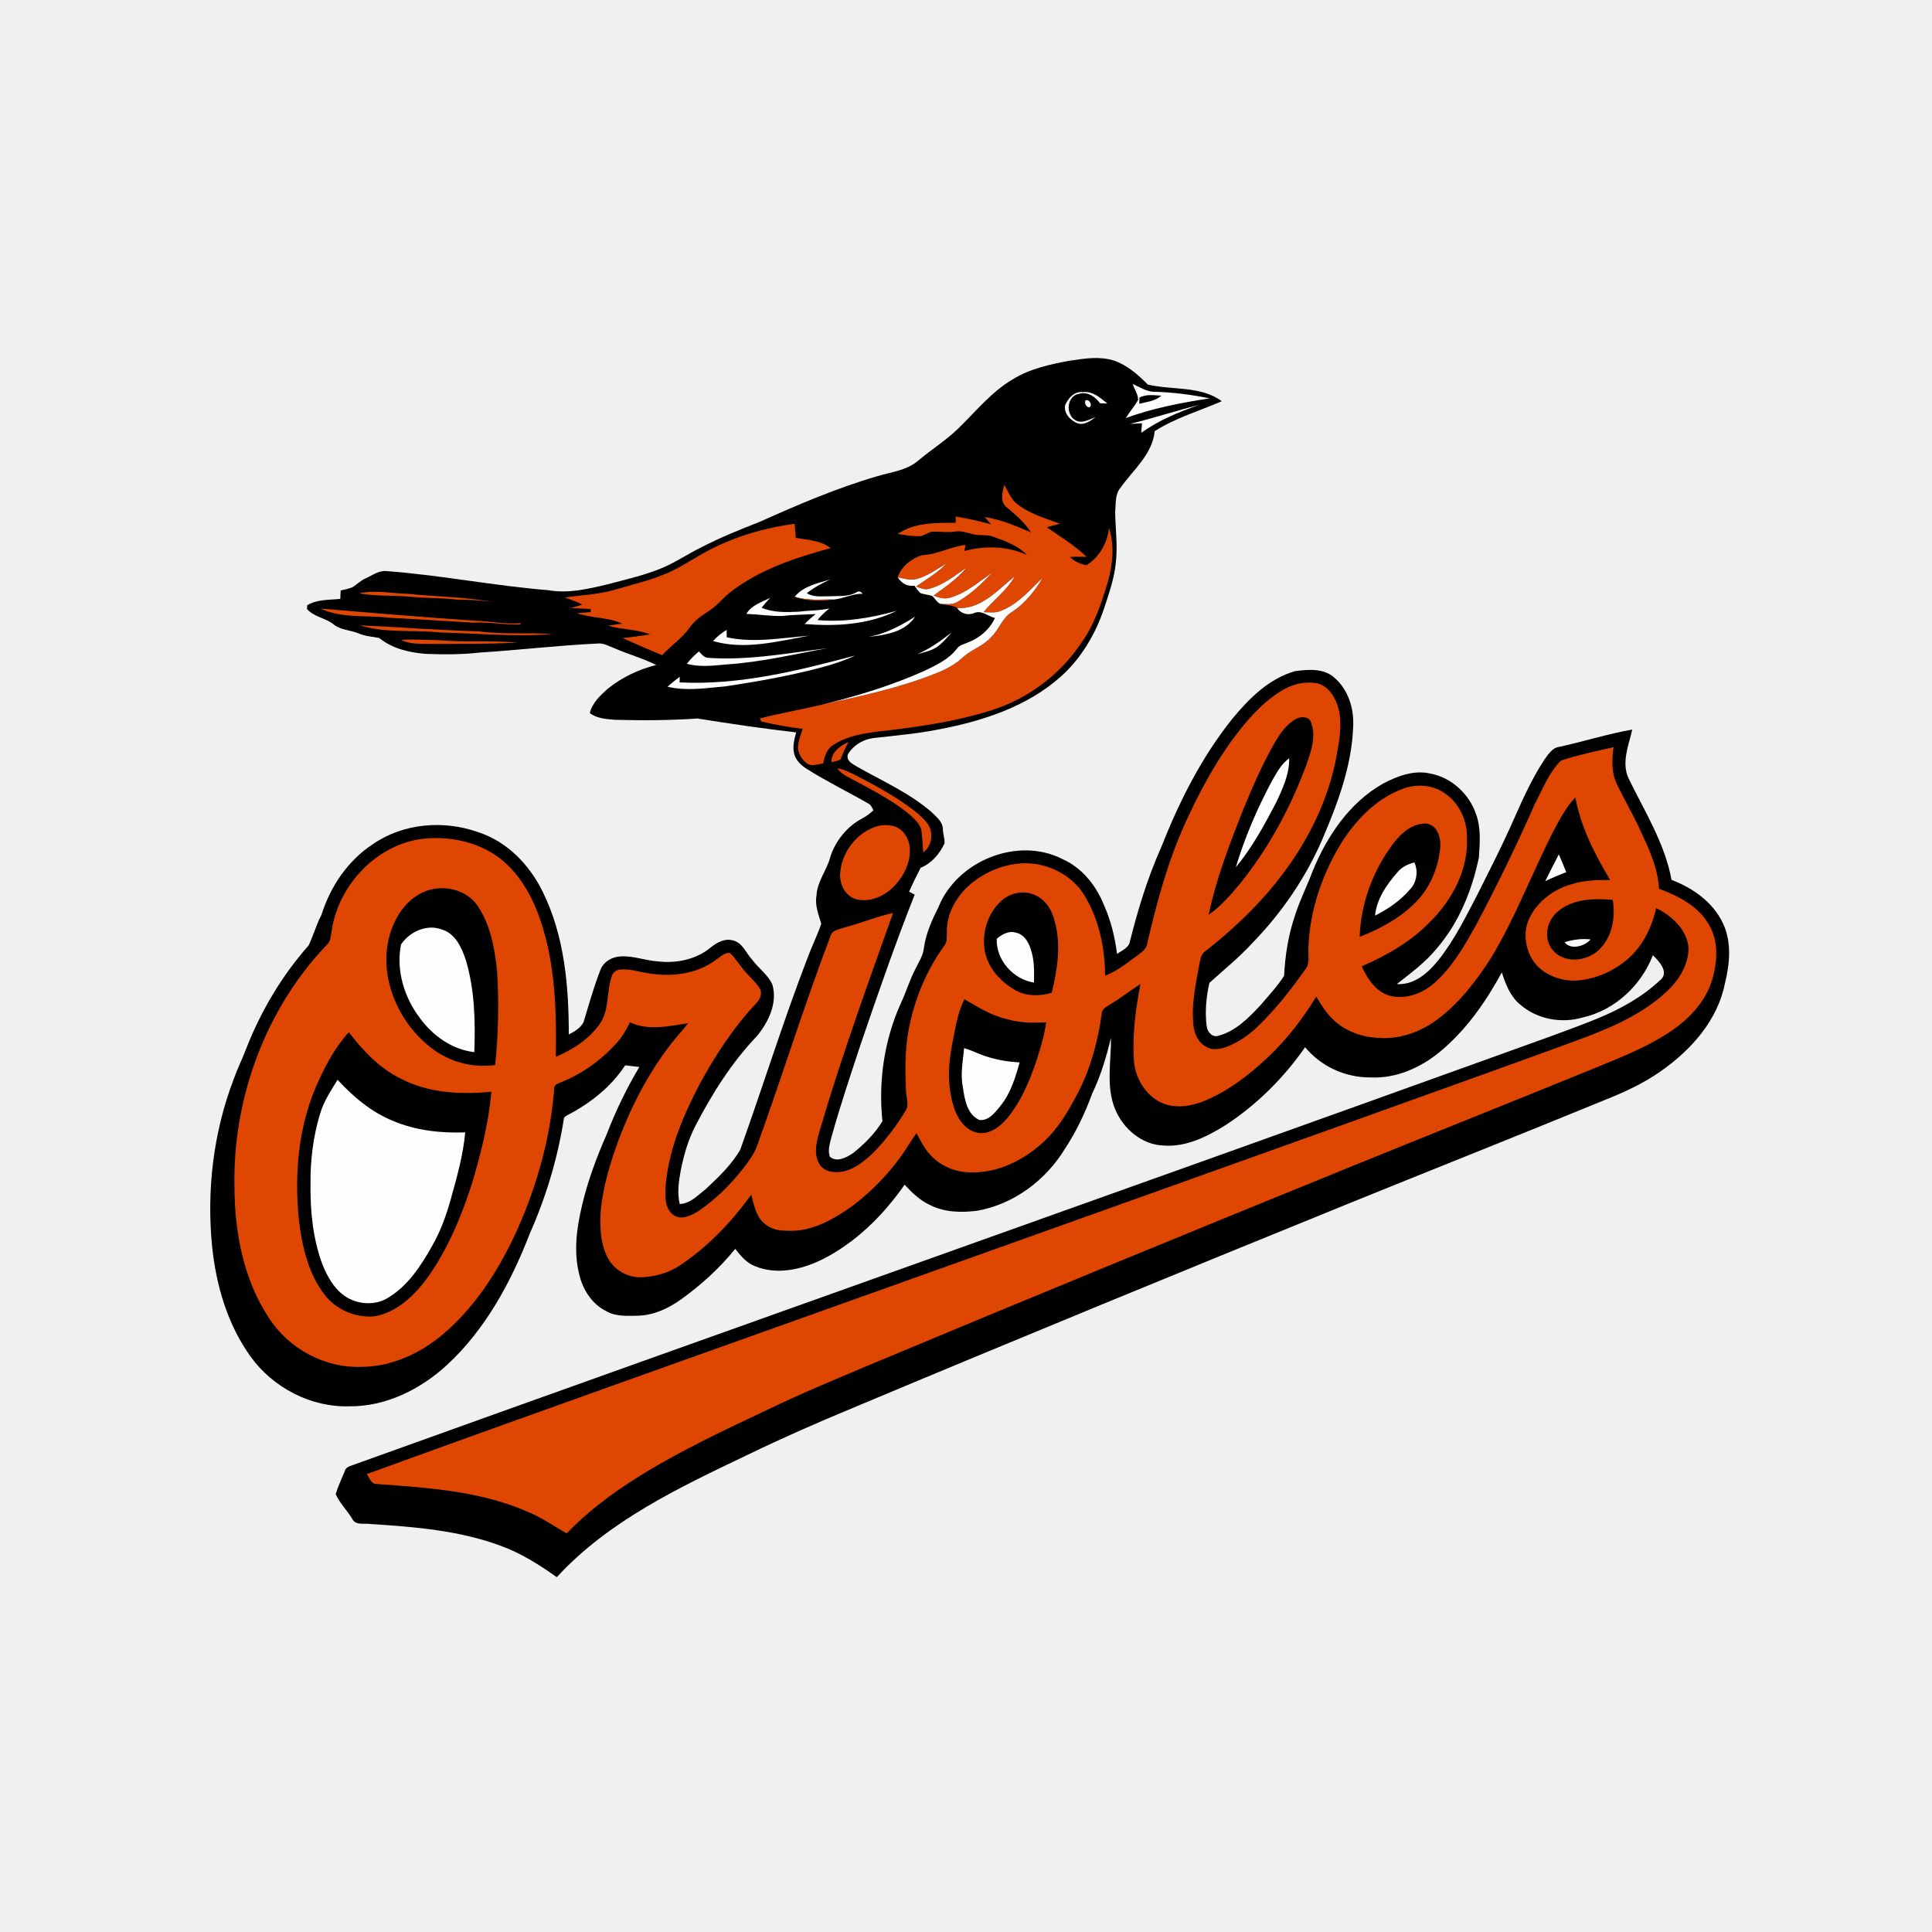
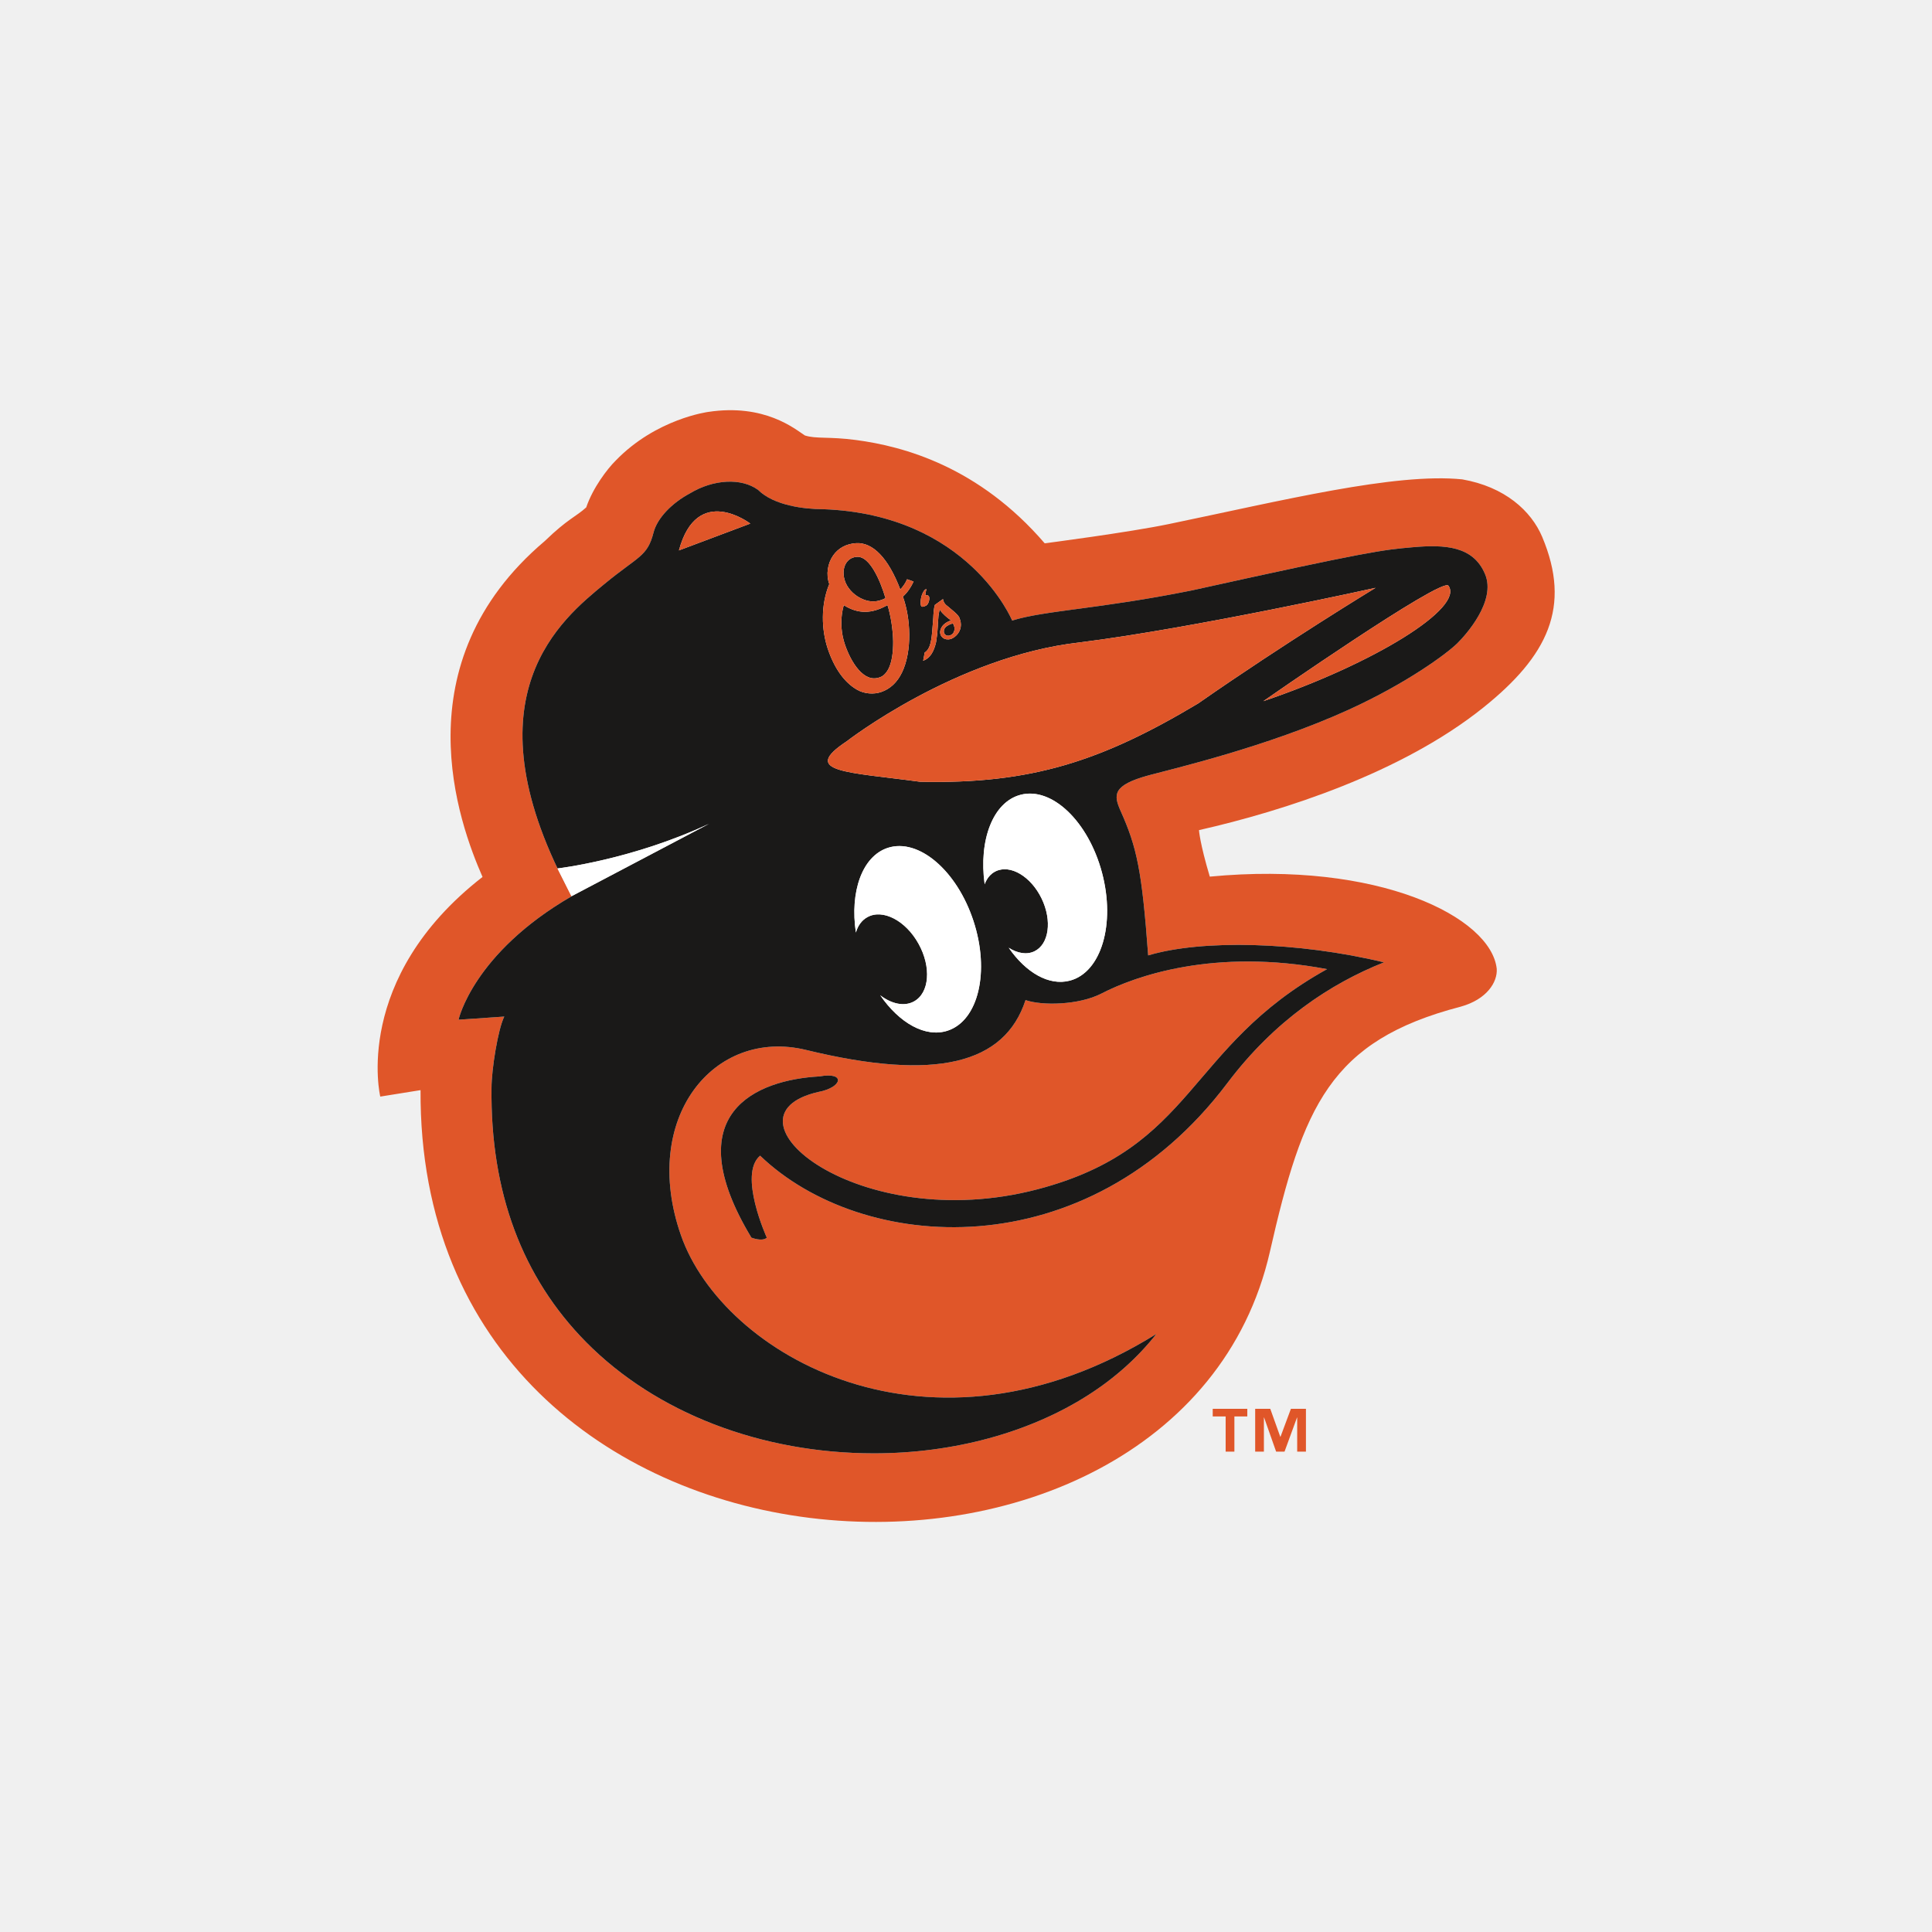
- <svg xmlns="http://www.w3.org/2000/svg" width="512" height="512" viewBox="0 0 512 512">
-   <g fill="none" fill-rule="evenodd">
-     <path d="M284.03 95.52c3.67-.572 7.523-1.1 11.152.026 3.546 1.214 6.41 3.746 8.99 6.36 6.487 1.55 13.962.265 19.622 4.423-5.962 2.57-12.284 4.42-17.79 7.93-.575 6.12-5.7 10.245-9.038 14.97-1.526 1.78-1.22 4.245-1.438 6.426.077 4.58.725 9.188.137 13.77-.417 4.042-1.795 7.892-3.045 11.736-2.295 6.855-6.077 13.293-11.488 18.143-8.947 7.973-20.72 11.792-32.294 13.988-5.56 1.11-11.207 1.615-16.833 2.24-2.92.23-5.878 1.847-7.322 4.434-.478 1.72 1.28 2.486 2.464 3.217 6.697 3.806 13.886 6.954 19.753 12.05 1.23 1.237 2.892 2.494 2.96 4.39.037 1.297.504 2.554.46 3.85-1.295 2.802-3.437 5.328-6.345 6.503-1.065 2.087-2.114 4.186-3.057 6.334l1.487.77c-5.143 12.963-9.693 26.145-14.204 39.33-2.734 8.268-5.51 16.524-7.85 24.91-.434 1.68-1.042 3.495-.43 5.214 1.79 1.642 4.518.17 6.208-.994 2.958-2.376 5.735-5.14 7.722-8.4-1.1-10.565.465-21.47 4.845-31.183 1.417-3.02 2.376-6.24 3.914-9.205.85-1.756 1.99-3.432 2.22-5.42.51-3.9 2.15-7.497 3.888-10.98 4.934-12.237 21.026-18.774 32.897-12.665 5.303 2.37 9.046 7.222 11.104 12.55 1.756 3.987 2.76 8.267 3.31 12.577 1.293-.96 3.22-1.637 3.444-3.46 2.13-8.454 4.683-16.83 8.25-24.8 4.74-12.044 10.636-23.776 18.744-33.932 4.46-5.444 9.795-10.8 16.75-12.765 3.423-.445 7.42-.802 10.25 1.593 3.848 3.196 5.456 8.448 5.126 13.33-.4 10.32-4.1 20.13-8.112 29.53-4.402 10.25-10.807 19.596-18.572 27.583-3.505 3.834-7.56 7.108-11.404 10.584-.845 3.717-1.218 7.617-.73 11.413.148 1.532 1.476 3.18 3.167 2.587 4.567-1.236 8.004-4.762 11.132-8.122 2.147-2.51 4.424-4.95 6.218-7.735.275-5.2 1.048-10.39 2.68-15.35 1.3-4.29 3.346-8.29 4.917-12.475 3.795-9.25 9.763-18.13 18.643-23.135 3.794-2.01 8.207-3.668 12.542-2.653 5.61 1.04 10.35 5.465 12.124 10.838 1.305 3.647.982 7.612.724 11.402-1.828 8.783-5.33 17.38-11.263 24.212-2.98 3.66-6.83 6.423-10.49 9.34 4.694.285 8.43-3.07 11.144-6.51 4.26-5.387 7.272-11.6 10.438-17.658 2.867-5.712 5.76-11.408 8.406-17.23 2.753-6.113 5.35-12.358 9.054-17.977 1.054-1.428 2.097-3.27 4.045-3.504 6.46-1.412 12.793-3.422 19.307-4.576-.943 4.19-2.93 8.706-.976 12.924 4.25 8.744 9.606 17.21 11.39 26.91 5.67 2.146 11.075 5.96 13.666 11.605 2.3 4.908 1.78 10.594.505 15.713-1.905 9.886-9.06 17.856-17.108 23.45-4.468 3.14-9.446 5.44-14.5 7.462-22.596 9.283-45.314 18.28-67.95 27.47-44.056 17.915-88.052 35.976-131.91 54.376-9.31 3.85-18.524 7.92-27.595 12.31-18.047 8.623-36.773 17.434-50.533 32.405-4.604-3.27-9.418-6.333-14.747-8.27-11.048-4.133-22.947-5.066-34.616-5.824-1.674-.264-3.996.482-4.88-1.434-1.365-2.213-3.32-4.142-4.352-6.5.63-2.096 1.614-4.08 2.42-6.113.3-1.194 1.663-1.326 2.612-1.748 101.724-36.574 203.64-72.622 305.34-109.258 8.136-2.978 16.347-5.768 24.37-9.05 5.907-2.458 11.604-5.634 16.28-10.048 2.47-1.99-.302-5.026-1.95-6.58-3.12 8.08-10.146 14.626-18.676 16.52-5.62 1.622-12.034.434-16.486-3.438-2.618-2.154-3.875-5.394-4.863-8.537-4.263 7.837-9.494 15.34-16.42 21.053-5.126 4.224-11.626 7.125-18.37 6.784-6.62.064-13.13-2.88-17.34-8.005-5.662 8.128-12.814 15.253-21.12 20.67-4.91 3.064-10.488 5.854-16.443 5.388-5.73-.22-10.625-4.438-12.77-9.585-2.52-6.02-1.054-12.69-1.115-19-1.23 5.07-2.708 10.1-4.985 14.807-1.877 5.14-4.227 10.124-7.256 14.693-5.066 8.307-13.585 14.688-23.25 16.37-4.16.52-8.597.44-12.416-1.495-2.675-1.224-4.825-3.28-6.785-5.415-5.7 8.173-13.03 15.434-22.016 19.904-5.39 2.614-11.883 4.062-17.62 1.7-2.243-.866-3.824-2.746-5.256-4.597-4.145 5.13-9.068 9.607-14.43 13.435-3.358 2.417-7.33 4.224-11.53 4.28-2.74.054-5.676.24-8.15-1.17-3.826-1.862-6.3-5.73-7.235-9.793-1.53-6.054-.664-12.376.77-18.357 1.524-6.488 3.87-12.745 6.547-18.83 2.35-6.162 5.263-12.094 8.61-17.768a117.59 117.59 0 0 1-3.747-.44c-3.676 5.64-9.105 9.942-15.01 13.057-.504.316-1.29.563-1.268 1.3-1.648 10.43-4.726 20.613-9.01 30.26-4.98 12.89-11.78 25.47-22.06 34.912-6.983 6.396-16.11 10.916-25.72 10.84-10.197.317-20.224-4.917-26.174-13.14-6.11-8.47-9.128-18.795-10.21-29.087-1.508-14.96.308-30.305 5.67-44.376.983-2.774 2.3-5.417 3.343-8.163 3.896-9.987 9.45-19.334 16.547-27.37 1.268-2.616 2.01-5.493 3.398-8.08 2.355-7.52 7.01-14.435 13.66-18.78 8.074-5.564 18.81-6.415 27.937-3.14 7.678 2.498 13.623 8.71 17.086 15.867 5.742 11.65 6.87 24.927 6.87 37.736 1.516-.775 3.125-1.73 3.926-3.286 1.37-4.618 2.7-9.276 4.43-13.775.82-2.215 3.1-3.55 5.393-3.63 3.36-.227 6.542 1.12 9.862 1.316 4.86.57 10.082-.472 13.93-3.63 1.62-1.32 3.676-2.52 5.84-1.956 2.584.495 3.49 3.232 5.082 4.972 1.703 2.35 4.276 4.07 5.484 6.75 1.42 4.856-1.004 9.887-4.034 13.6-6.675 6.97-11.87 15.214-16.31 23.75-1.945 3.72-3.114 7.794-3.93 11.898-.545 2.93-.985 5.965-.276 8.904 2.788-.076 4.764-2.307 6.838-3.883 3.392-3.19 6.877-6.45 9.21-10.53 6.054-16.88 11.366-34.04 17.82-50.786 1.12-3.056 2.614-5.97 3.634-9.064-.702-2.433-1.728-4.882-1.252-7.492.18-3.817 2.85-6.8 3.716-10.408 1.427-4.276 4.534-7.995 8.53-10.09 1.054-.546 1.976-1.293 2.853-2.084-.39-.686-.685-1.5-1.454-1.84-5.362-3.076-10.933-5.784-16.164-9.085-1.542-.964-3.03-2.326-3.424-4.18-.44-1.854.065-3.74.554-5.53-8.75-1.015-17.466-2.29-26.16-3.684-7.306.505-14.66.538-21.987.34-2.256-.203-4.66-.357-6.544-1.763.616-2.675 2.702-4.61 4.655-6.378 3.75-3.07 8.245-5.19 12.927-6.383-3.49-1.77-7.28-2.803-10.865-4.356-1.477-.522-2.893-1.467-4.518-1.336-10.46.48-20.867 1.75-31.317 2.39-4.727.56-9.513.53-14.26.36-4.414-.326-8.954-1.375-12.455-4.225-1.843-.33-3.747-.462-5.493-1.215-2.114-.873-4.583-.84-6.444-2.285-2.165-1.79-5.26-2.02-7.18-4.152l.06-1c2.62-1.62 5.815-1.38 8.77-1.702.026-.74.054-1.482.093-2.218 1.06-.252 2.13-.46 3.142-.862 1.218-.757 2.222-1.856 3.578-2.4 1.758-.786 3.426-2.11 5.46-1.878 14.338 1.065 28.487 3.9 42.817 5.053 5.23.945 10.507-.302 15.583-1.51 4.664-1.24 9.4-2.296 13.897-4.08 3.953-1.54 7.45-3.995 11.25-5.84 4.92-2.544 10.06-4.626 15.216-6.63 10.214-4.58 20.548-9.02 31.317-12.155 3.63-1.098 7.683-1.495 10.696-4.03 3.58-3.028 7.6-5.516 10.95-8.828 4.54-4.432 8.604-9.502 14.142-12.765 4.73-2.947 10.28-4.09 15.69-5.068z" fill="#000" />
-     <path d="M300.18 101.78c1.928.797 3.734 2.12 5.918 2.045 4.884.137 9.73.79 14.517 1.752-7.546 1.125-15.07 2.603-22.267 5.207 1.02-1.64 2.283-3.114 3.27-4.773-.004-1.523-.98-2.813-1.437-4.23zm-17.885 5.526c.818-1.796 2.43-3.668 4.615-3.378 2.63-.363 4.666 1.483 6.554 3l-1.927-.056c-1.284-1.735-3.315-3.163-5.576-2.504-3.26.505-3.662 5.438-1 6.982 1.746 1.07 3.7-.215 5.39-.808-1.362.99-2.992 2.22-4.78 1.642-1.88-.742-3.793-2.703-3.27-4.878z" fill="#FDFDFD" />
-     <path d="M301.96 105.357c1.79-.96 3.886-.588 5.823-.506-1.613 1.44-3.853 1.647-5.856 2.147.006-.41.022-1.225.033-1.636z" fill="#000" />
-     <path d="M287.646 106.147c.938-.63 2.092 1.396.988 1.813-.796-.055-1.28-1.13-.988-1.813zm11.84 6.174c6.117-1.48 12.117-3.46 18.225-5-5.34 1.868-10.642 4.06-15.27 7.37.07-.84.138-1.68.204-2.52-1.053.045-2.106.105-3.154.155z" fill="#FDFDFD" />
-     <path d="M266.746 134.413c-1.778-1.43-1.11-4.016-.604-5.916.993 1.692 1.724 3.614 3.228 4.938 3.363 2.68 7.547 3.91 11.526 5.35-1.158.33-2.333.615-3.49.934 3.6 2.52 7.386 4.8 10.58 7.86-1.48-.05-2.963-.087-4.434.04a8.06 8.06 0 0 0 4.374 2.16c3.426-2.1 5.527-5.896 5.973-9.845 1.52 4.684.98 9.742-.35 14.4-1.676 5.608-3.55 11.282-7.016 16.072-5.626 8.49-14.26 14.834-23.95 17.88-8.58 2.712-17.516 4.084-26.422 5.182-5.248.59-10.857 1.015-15.395 3.987-1.73 1.055-2.24 3.07-2.65 4.91-1.423.067-3.108.935-4.343-.114-1.262-.94-2.146-2.406-2.305-3.982 0-1.78.735-3.443 1.25-5.12a100.197 100.197 0 0 1-10.966-1.937l-.39-.824c5.638-1.46 11.395-2.38 17.037-3.81 10.067-2.166 20.21-4.34 29.79-8.214 2.527-1.006 4.98-2.286 6.98-4.164 2.24-2.07 5.312-2.972 7.386-5.246 2.183-2.06 3.03-5.277 5.707-6.85 3.42-2.24 5.972-5.524 8.07-8.984-3.4 3.202-6.52 6.992-10.995 8.717-1.49.664-3.146.45-4.71.373 2.667-3.24 6.19-5.75 8.277-9.475-4.495 3.585-8.934 8.86-15.252 8.375-1.36-.84-2.98-.72-4.467-1.094 1.604.044 3.355.302 4.765-.665 3.41-1.978 6.285-4.747 8.97-7.608-3.533 2.477-6.915 5.45-11.15 6.64-1.488.473-3.01 0-4.39-.56 3.09-2.246 6.283-4.416 8.74-7.393-3.12 2.154-6.167 4.653-9.916 5.61-1.19.41-2.344-.3-3.47-.6 2.707-1.96 5.71-3.57 7.992-6.07-2.508 1.495-4.912 3.3-7.776 4.054-1.685.433-3.4-.094-5.044-.45.955-2.934 3.645-4.944 6.482-5.86 3.98-.128 7.52-2.254 11.46-2.704-.088.535-.17 1.07-.253 1.605 5.47-1.466 11.36-1.296 16.565 1.04-2.44-2.457-5.743-3.698-8.942-4.814-1.713-.702-3.59-.18-5.335-.67-1.553-.356-3.112-.97-4.73-.706-2.086.36-4.19-.09-6.28.055-.988.245-1.822.89-2.798 1.147-2.064.126-4.116-.248-6.147-.572 4.473-3.093 10.166-2.922 15.363-2.944l-.05-1.67a83.51 83.51 0 0 1 9.416 2.092 90.96 90.96 0 0 1-1.685-1.94c4.298.633 8.298 2.368 12.26 4.048-1.685-2.653-4.133-4.652-6.482-6.68zm-80.663 12.374c7.524-4.273 15.95-6.827 24.506-7.97.11 1.24.214 2.477.303 3.718 3.134.57 6.614.653 9.22 2.73-9.23 2.526-18.61 5.564-26.295 11.468-2.107 1.54-3.66 3.718-5.87 5.12-1.857 1.196-3.74 2.46-5.06 4.267-1.995 2.944-5.04 4.904-7.4 7.524-3.497-1.488-7.02-2.927-10.45-4.564a122.6 122.6 0 0 0 7.222-.95c-3.552-1.45-7.486-1.22-11.126-2.324 1.257-.192 2.525-.335 3.782-.55-3.79-1.696-8.09-1.405-11.995-2.74 1.21-.132 2.42-.22 3.634-.308l-.01-.818c-1.753-.093-3.51-.187-5.26-.253a81.655 81.655 0 0 0 3.03-.912c-1.46-.813-3.07-1.29-4.62-1.884 4.32-.66 8.736-.76 12.96-1.98 4.62-1.35 9.34-2.453 13.8-4.315 3.386-1.397 6.432-3.468 9.622-5.253z" fill="#DF4601" />
-     <path d="M242.95 153.433c2.863-.752 5.267-2.56 7.775-4.053-2.283 2.5-5.285 4.108-7.99 6.07 1.124.3 2.277 1.01 3.468.598 3.748-.956 6.795-3.454 9.912-5.608-2.454 2.977-5.648 5.147-8.737 7.393 1.383.56 2.904 1.033 4.39.56 4.238-1.19 7.618-4.162 11.153-6.64-2.68 2.86-5.554 5.63-8.963 7.607-1.41.967-3.162.71-4.764.665-.94-.395-1.394-1.456-2.162-2.093-1-.313-2.05-.418-3.046-.73-.707-.518-1.146-1.303-1.65-1.994-1.89.264-3.458-.627-4.424-2.225 1.644.357 3.357.884 5.043.45zm10.706 7.685c6.317.483 10.757-4.79 15.253-8.376-2.09 3.724-5.61 6.234-8.28 9.474 1.56.077 3.22.292 4.71-.374 4.47-1.725 7.593-5.514 10.99-8.716-2.096 3.46-4.65 6.744-8.067 8.986-2.68 1.57-3.523 4.788-5.708 6.85-2.076 2.272-5.15 3.174-7.39 5.244-1.997 1.88-4.45 3.158-6.975 4.163-9.582 3.87-19.726 6.043-29.79 8.21 9.05-2.19 18.024-4.98 26.55-8.78 3.094-1.51 6.404-3.01 8.57-5.8.69-1.098 2.04-1.29 3.136-1.797 3.018-1.197 5.664-3.427 7.014-6.432-1.85-.42-3.5-2.162-5.476-1.317-1.634.698-3.577.204-4.538-1.34zm-43.04-3c2.338-2.823 6.064-3.53 9.385-4.542-2.174 1.005-4.32 2.12-6.19 3.636 1.837 1.153 4.083.764 6.14.807 2.326-.14 4.84.193 6.96-1.02.575-.468 1.305-.22 1.694.345-2.638-.023-5.037 1.29-7.65 1.537-3.463-.088-6.987.412-10.334-.768z" fill="#FDFDFD" />
-     <path d="M95.17 157.24c4.293-.956 8.704.038 13.04.137 7.42.796 14.94.757 22.295 2.148-3.107-.445-6.236-.6-9.37-.615-4.192-.51-8.43-.34-12.634-.785-4.43-.392-8.93-.072-13.33-.886zm114.99.77l.456.11c3.348 1.18 6.87.68 10.335.767-3.56.445-7.41.495-10.79-.878z" fill="#DF4601" />
-     <path d="M197.794 162.682c1.35-2.317 4.04-3.097 6.29-4.234-.78.84-1.537 1.697-2.25 2.597 3.107 1.352 6.58 1.203 9.89 1.06 2.68-.378 5.412-.24 8.052-.878-1.12.956-2.23 1.934-3.134 3.098 7.058.643 14.177-.55 20.966-2.44-7.514 3.708-16.158 4.148-24.375 3.488.89-.972 1.91-1.81 2.937-2.636-2.948.154-5.907.165-8.837.495-3.19.093-6.355-.433-9.54-.55z" fill="#FDFDFD" />
-     <path d="M84.9 161.265c13.717 1.18 27.45 2.302 41.176 3.252 3.968.077 7.88 1.005 11.867.638l-.012.346c-4.144.17-8.244-.72-12.393-.49-7.487-.44-14.978-.9-22.465-1.31-6.043-.73-12.52.24-18.167-2.43z" fill="#DF4601" />
-     <path d="M229.968 168.807c4.55-.753 8.683-2.944 12.54-5.383-2.7 4.17-8.017 4.883-12.54 5.383z" fill="#FDFDFD" />
-     <path d="M95.325 165.704c10.51.478 21.015 1.307 31.536 1.615 6.49.874 13.056.26 19.57.693-9.85.818-19.76-.16-29.625-.385-7.134-.786-14.544.28-21.475-1.928z" fill="#DF4601" />
-     <path d="M188.952 169.883c1.053-1.148 2.255-2.158 3.606-2.944.006.644.017 1.3.04 1.95 7.177 1.57 14.598.15 21.826-.416-8.347 1.488-17.085 3.86-25.472 1.405zm54.183 3.466c3.314-1.42 6.223-3.55 9.055-5.74-1.257 1.39-2.443 2.89-4.03 3.93-1.507.993-3.313 1.322-5.025 1.805z" fill="#FDFDFD" />
-     <path d="M106.22 169.555c3.314-.176 6.64.033 9.955.093 6.96.6 13.974-.005 20.922.664-7.865.385-15.752.313-23.627.324-2.438-.05-5.023.1-7.25-1.08z" fill="#DF4601" />
-     <path d="M187.69 174.338c10.615.736 21.142-1.252 31.636-2.57-8.908 1.603-17.75 3.745-26.805 4.317-3.49.318-7.05.757-10.49-.16.91-1.242 2.03-2.302 3.2-3.296.68.72 1.36 1.682 2.464 1.704zm-7.59 6.504c15.817.79 31.36-3.082 46.526-7.12-3.074 1.446-6.323 2.478-9.604 3.325-8.24 2.142-16.63 3.646-25.045 4.87-4.988.446-10.11 1.26-15.055.073.988-.972 2.125-1.774 3.212-2.63-.007.366-.023 1.108-.035 1.482z" fill="#FDFDFD" />
-     <path d="M340.4 182.615c2.647-1.505 5.81-2.07 8.8-1.516 3.078.874 4.83 4 5.58 6.92 1.044 4.64-.043 9.394-.9 13.974-3.666 17.208-14.16 32.28-27.096 43.886-2.377 2.214-4.906 4.247-7.443 6.268-1.16.76-1.21 2.236-1.51 3.455-.99 5.46-2.23 11.024-1.49 16.593.28 2.13 1.41 4.232 3.36 5.25 1.588.945 3.548.6 5.206.04 3.133-1.15 5.94-3.084 8.332-5.394 4.802-4.583 8.907-9.844 12.727-15.26 1.314-1.67.6-3.9.792-5.838.345-9.877 3.726-19.522 8.886-27.893 3.826-5.925 9.035-11.33 15.726-13.91 3.616-1.495 8.05-1.35 11.327.917 3.904 2.52 6.115 7.19 6.066 11.786.41 8.492-3.86 16.54-9.76 22.395-5.066 5.25-11.488 8.91-18.13 11.793 1.5 3.313 3.766 6.8 7.48 7.82 4.1 1.013 8.49-.547 11.61-3.27 4.92-4.257 8.16-10.025 11.295-15.644a494.676 494.676 0 0 0 15.608-32.175c2.054-3.85 3.64-8.183 6.83-11.25 4.52-1.542 9.274-2.442 13.923-3.58-.473 3.235-.615 6.68.83 9.706 1.913 4.06 4.213 7.93 6.095 12.006 2.315 5.038 4.83 10.19 5.115 15.83 5.043 1.884 10.28 4.515 13.11 9.316 2.743 4.454 2.41 10.062.943 14.896-1.838 6.036-6.514 10.748-11.71 14.088-5.66 3.66-11.927 6.18-18.136 8.722-21.86 8.937-43.803 17.67-65.686 26.558-42.87 17.44-85.69 35.015-128.383 52.882-8.7 3.66-17.415 7.267-25.912 11.38-11.9 5.604-23.852 11.183-35.005 18.193-6.758 4.222-13.163 9.073-18.72 14.795-3.136-1.75-6.073-3.86-9.383-5.29-12.804-5.913-27.14-6.782-40.998-7.793-1.46.03-1.874-1.65-2.56-2.63 44.495-16.18 89.14-31.965 133.715-47.916 54.458-19.462 108.94-38.846 163.35-58.43 9.115-3.313 18.264-6.538 27.337-9.97 7.6-2.978 15.22-6.608 21.026-12.502 2.782-2.884 4.944-6.73 4.807-10.838-.52-4.745-4.45-8.36-8.55-10.32-1.257 5.525-3.968 10.886-8.584 14.336-3.655 2.83-8.156 4.594-12.772 4.867-4.27.116-8.816-1.663-11.275-5.284-2.174-3.322-2.694-7.804-.9-11.407 2.14-4.318 6.297-7.426 10.862-8.793 3.38-1.072 6.96-1.236 10.488-1.16-4.072-6.81-7.788-14.027-9.236-21.898-2.43 2.51-4.07 5.634-5.68 8.7-5.766 11.17-10.124 23.057-16.67 33.828-3.904 6.14-8.465 12.04-14.35 16.407-4.274 3.14-9.537 5.085-14.883 4.832-4.578-.123-9.254-1.633-12.58-4.88-1.877-1.73-3.184-3.943-4.517-6.09-3.53 5.79-7.677 11.205-12.607 15.88-4.982 4.712-10.5 9.03-16.87 11.693-3.382 1.39-7.283 2.092-10.813.84-4.447-1.665-7.383-6.18-7.96-10.783-.57-7.02.34-14.06 1.67-20.948-2.7 1.662-5.17 3.674-7.904 5.284-.922.674-2.332 1.185-2.343 2.53-1.032 7.326-2.948 14.593-6.4 21.167-2.46 4.636-5.143 9.3-9.067 12.87-5.197 4.805-12.058 8.233-19.26 8.03-3.71.006-7.414-1.407-10.09-3.993-1.906-1.764-3.06-4.126-4.277-6.378a48.4 48.4 0 0 0-2.006 2.95c-3.924 6.3-9.055 11.842-14.966 16.313-5.107 3.634-11.034 7.024-17.52 6.57-2.3.06-4.7-.64-6.297-2.364-1.882-1.916-2.32-4.68-3.007-7.17-5.297 7.324-11.653 13.964-19.232 18.95-2.936 1.84-6.4 2.776-9.845 2.94-3.595.098-7.168-1.83-8.88-5.02-2.152-4.032-2.218-8.782-1.878-13.236.68-6.26 2.557-12.327 4.703-18.226 3.44-9.09 7.975-17.834 13.98-25.507 1.404-1.834 3.023-3.492 4.412-5.34-5.087.748-10.522 2.067-15.417-.256-1.128 2.41-2.576 4.686-4.51 6.542-3.846 4.014-8.51 7.27-13.687 9.325-.75.38-1.904.54-1.86 1.632-.972 12.892-4.484 25.525-9.72 37.317-4.75 10.444-11.008 20.5-19.86 27.943-5.978 5-13.497 8.5-21.39 8.55-9.753.422-19.413-4.796-24.655-12.986-6.694-10.14-9.065-22.545-9.115-34.536-.53-23.593 8.26-47.49 24.686-64.54.895-.928.79-2.322 1.07-3.498 1.807-12.194 12.038-23.07 24.475-24.42 8.037-.808 16.74 1.45 22.505 7.332 4.972 5.003 7.805 11.704 9.594 18.433 2.774 10.437 3.01 21.318 2.824 32.05 4.402-1.83 8.628-4.56 11.477-8.45 2.84-3.792 1.874-8.84 3.416-13.092.324-.983 1.34-1.565 2.34-1.604 2.81-.198 5.494.868 8.265 1.153 5.855.81 12.206-.102 17.002-3.755 1.143-.698 2.235-2.037 3.712-1.724 1.695 1.67 2.87 3.8 4.54 5.51 1.122 1.318 2.53 2.433 3.37 3.976.673 1.39-.096 2.897-1.088 3.896-6.05 6.437-10.895 13.907-15.083 21.658-4.386 8.448-8.18 17.504-8.88 27.095-.09 2.536-.155 5.76 2.222 7.342 2.096 1.362 4.593.05 6.465-1.094 4.638-3.124 8.638-7.14 12.08-11.54 1.378-1.79 2.744-3.647 3.507-5.795 6.634-18.378 12.43-37.06 19.362-55.332.39-1.918 2.514-2.028 4.035-2.566 4.244-1.165 8.333-2.85 12.64-3.79-6.77 19.054-13.71 38.07-19.38 57.49-.86 2.935-1.837 6.405-.053 9.197 1.38 2.126 4.282 2.253 6.522 1.76 3.424-.9 6.146-3.357 8.56-5.828 2.844-3.075 5.4-6.432 7.548-10.03 1.234-1.686.22-3.784.22-5.662-.27-6.046-.287-12.187 1.157-18.11 1.657-7.227 4.66-14.192 9.04-20.195.784-.973.558-2.28.647-3.44-.17-4.816 2.403-9.353 5.89-12.517 4.734-4.11 11.162-6.516 17.46-5.676 5.15.74 10.074 3.61 12.91 8.03 3.997 6.432 5.63 14.07 5.666 21.59 3.14-1.164 5.745-3.306 8.424-5.245 1.13-.885 2.564-1.72 2.75-3.29 2.493-10.816 5.417-21.61 10-31.748 3.92-8.668 8.486-17.12 14.37-24.63 3.373-4.27 7.2-8.352 11.996-11.043z" fill="#DF4601" />
-     <path d="M343.376 190.563c1.323-.742 3.53-.813 4.072.934 1.42 3.69-.01 7.65-1.246 11.177-4.143 11.288-9.962 21.998-17.48 31.39-2.542 3.033-5.16 6.092-8.42 8.372 1.987-9.464 5.478-18.554 9.018-27.534 2.508-6.108 5.12-12.194 8.41-17.934 1.436-2.456 3.1-4.977 5.646-6.405z" fill="#000" />
-     <path d="M220.308 201.977c.022-2.725 2.32-4.345 4.56-5.34-.833 1.478-1.508 3.04-2.118 4.62-.74.44-1.624.51-2.442.72z" fill="#DF4601" />
-     <path d="M337.158 206.827c1.218-2.148 2.448-4.416 4.495-5.888.07 4.323-1.832 8.36-3.688 12.172-3.052 5.827-6.256 11.66-10.466 16.735 2.392-7.986 5.72-15.68 9.654-23.024z" fill="#FDFDFD" />
-     <path d="M221.833 203.586a12.74 12.74 0 0 1 3.645 1.23c5.258 2.664 10.488 5.454 15.296 8.893 1.67 1.214 3.327 2.49 4.66 4.093 2.075 2.252 1.768 6.262-.75 8.074-.233-2.027-.205-4.086-.556-6.096-.566-1.824-2.13-3.076-3.517-4.28-4.9-3.96-10.6-6.7-16.104-9.7a7.957 7.957 0 0 1-2.67-2.22zm10.945 15.286c2.294-.51 5.01-.203 6.613 1.692 2.41 2.697 2.04 6.794.6 9.87-2.13 4.646-6.94 8.798-12.34 8.035-3.194-.39-5.12-3.67-5.022-6.69.252-5.82 4.484-11.41 10.154-12.91z" fill="#DF4601" />
-     <path d="M369.238 223.54c2.09-2.767 5.093-5.463 8.792-5.272 3.15.435 4 4.257 3.58 6.92-.616 5.477-3.042 10.84-7.13 14.59-3.99 3.872-9.03 6.46-14.15 8.502.296-8.915 3.545-17.648 8.908-24.74z" fill="#000" />
-     <path d="M413.102 226.403a187.79 187.79 0 0 1 1.975 4.74c-1.897.697-3.753 1.51-5.575 2.378 1.2-2.37 2.37-4.76 3.6-7.113zm-42.788 4.79c1.13-1.418 2.8-2.198 4.522-2.63 1.048 2.31.63 5.26-1.147 7.1-2.53 2.994-5.818 5.23-9.286 6.988.434-4.423 3.05-8.21 5.906-11.453z" fill="#FDFDFD" />
-     <path d="M112.135 236.438c4.863-2.22 11.384-.924 14.452 3.64 3.435 5.05 4.484 11.267 5.153 17.22.505 8.31.35 16.67-.52 24.953-6.082.847-12.498-.923-17.268-4.81-9.26-7.31-14.44-20.64-9.88-31.963 1.532-3.8 4.27-7.305 8.063-9.035zm153.508 2.07c2.364-2 5.872-2.642 8.71-1.274 2.827 1.22 4.512 4.103 5.182 6.997 1.7 6.21.697 12.73-.813 18.86-3.2.957-6.788.98-9.748-.734-3.518-2.04-6.575-5.235-7.732-9.212-1.362-5.173.257-11.154 4.4-14.63zm146.998 3.208c3.99-3.52 9.72-3.72 14.75-3.224.74 4.51-.053 9.59-3.38 12.946-3.084 3.3-9.203 4.08-12.38.516-2.673-2.917-1.87-7.755 1.015-10.238z" fill="#000" />
-     <path d="M106.27 250.29c2.293-3.394 6.83-5.476 10.822-3.966 3.644 1.078 5.318 4.917 6.4 8.234 2.322 7.854 2.49 16.144 2.206 24.266-5.895-.66-11.044-4.377-14.474-9.084-4.12-5.487-6.306-12.624-4.955-19.45zm157.875-1.5c1.405-1.18 3.21-2.24 5.116-1.614 2.398.505 3.54 2.943 4.116 5.086.768 2.642.68 5.41.637 8.13-5.457-.815-10.106-6-9.864-11.6zm150.493.907c2.23-.687 4.572-1.033 6.9-.73-1.592 1.807-5.264 2.888-6.9.73z" fill="#FDFDFD" />
-     <path d="M255.577 264.807c3.568 2.07 7.1 4.312 11.174 5.26 3.408.99 6.98 1.072 10.49.848-.45 3.444-1.5 6.773-2.53 10.08-1.852 5.437-4.09 10.89-7.79 15.35-1.818 2.165-4.39 4.198-7.383 3.917-3.222-.35-5.466-3.225-6.493-6.092-1.997-5.497-1.85-11.556-.75-17.23.84-4.102 1.38-8.35 3.29-12.133zM83.99 287.425c2.195-4.95 4.765-9.87 8.458-13.874 3.743 4.89 8.09 9.51 13.69 12.26 7.37 3.888 15.96 4.3 24.094 3.51-.763 8.452-2.876 16.73-5.313 24.842-2.81 8.61-6.388 17.093-11.668 24.496-3.463 4.686-8.085 9.162-14.04 10.185-4.933.445-10.05-1.7-13.106-5.63-4.408-5.653-6.05-12.876-6.883-19.857-1.237-12.105-.2-24.7 4.763-35.927z" fill="#000" />
-     <path d="M255.484 277.775c1.992.527 3.808 1.543 5.774 2.153 2.885.955 5.91 1.467 8.952 1.614-1.12 4.02-2.35 8.107-5 11.43-1.438 1.736-3.15 4.17-5.71 3.818-3.226-1.494-3.88-5.48-4.318-8.64-.742-3.45.027-6.926.302-10.375zm-166.027 8.37c4.16 4.516 8.974 8.592 14.726 10.915 6.015 2.544 12.628 3.268 19.11 3.032-.553 6.108-2.26 12.05-3.896 17.944-1.186 4.175-2.662 8.284-4.83 12.056-2.915 5.22-6.345 10.513-11.536 13.716-3.25 2.136-7.68 1.993-10.984.083-3.255-1.9-5.187-5.34-6.57-8.72-2.568-6.86-3.293-14.27-3.184-21.55-.065-6.19.708-12.4 2.49-18.324.964-3.325 2.868-6.24 4.68-9.146z" fill="#FDFDFD" />
+ <svg xmlns="http://www.w3.org/2000/svg" width="512px" height="512px" viewBox="0 0 512 512" version="1.1">
+   <defs />
+   <g id="MLB" stroke="none" stroke-width="1" fill="none" fill-rule="evenodd">
+     <g id="baltimore-orioles-2">
+       <g transform="translate(100, 108)" id="Page-1">
+         <g>
+           <g id="MLB_Logo_Baltimore">
+             <g id="Imported-Layers">
+               <path d="M230.546,267.376 L227.126,267.376 L227.126,276.693 L224.81,276.693 L224.81,267.376 L221.384,267.376 L221.384,265.353 L230.546,265.353 L230.546,267.376 L230.546,267.376 L230.546,267.376 Z M246.086,276.693 L243.769,276.693 L243.769,267.657 L243.722,267.657 L240.414,276.693 L238.185,276.693 L234.999,267.657 L234.946,267.657 L234.946,276.693 L232.635,276.693 L232.635,265.353 L236.636,265.353 L239.287,272.76 L239.345,272.76 L242.104,265.353 L246.086,265.353 L246.086,276.693 L246.086,276.693 L246.086,276.693 Z" id="Fill-1" fill="#E05629" />
+               <path d="M308.711,34.309 C305.777,27.352 298.772,21.005 287.497,19.035 C269.71,17.232 239.769,24.662 209.85,30.863 C199.185,33.09 176.857,35.984 176.857,35.984 C159.405,15.69 139.501,10.281 126.853,8.61 C119.68,7.655 116.248,8.358 113.289,7.397 C110.668,5.68 102.638,-1.096 87.702,1.161 C87.702,1.161 73.892,2.931 63.123,14.102 C60.974,16.234 57.127,21.239 55.355,26.467 C52.655,28.929 50.487,29.468 44.373,35.382 C5.983,67.867 21.684,110.287 27.877,124.399 C-6.781,151.358 0.775,182.608 0.775,182.608 L11.45,180.895 C10.666,319.893 212.291,329.908 236.525,223.771 C245.305,185.203 252.416,167.82 287.097,158.777 C294.101,156.831 296.894,152.202 296.648,148.727 C295.147,135.088 265.392,120.044 220.609,124.317 C217.945,115.408 217.742,111.991 217.742,111.991 C240.39,106.851 271.464,96.806 293,79.588 C310.206,65.827 316.489,52.84 308.711,34.309 L308.711,34.309 L308.711,34.309 Z M257.45,80.069 C235.844,89.914 210.684,95.775 204.535,97.439 C194.715,100.094 195.09,102.674 196.986,106.933 C201.274,116.522 202.622,122.629 204.277,145.192 C218.456,140.937 243.974,141.547 266.766,147.033 C252.58,152.669 237.786,162.434 225.284,179.003 C187.846,228.671 128.344,224.111 101.435,198.267 C95.558,203.212 103.213,219.998 103.213,219.998 C101.998,221.135 99.128,219.986 99.128,219.986 C79.16,186.879 100.514,178.181 117.162,177.261 C124.19,175.983 123.298,180.191 116.845,181.387 C89.039,187.746 127.405,219.646 174.934,207.179 C216.819,196.204 214.309,169.526 251.688,148.832 C221.771,143.176 200.805,150.694 191.875,155.309 C185.927,158.374 176.154,158.56 171.778,157.036 C166.264,173.908 148.195,178.646 113.649,170.253 C89.109,164.286 69.658,188.391 80.45,219.328 C91.504,251.06 146.411,282.824 206.46,245.502 C201.555,251.728 195.467,257.201 188.28,261.784 C172.741,271.684 152.63,277.15 131.623,277.15 L131.61,277.15 C101.669,277.15 73.856,266.415 55.343,247.696 C38.377,230.535 29.929,207.871 30.259,180.31 C30.259,175.445 31.972,164.708 33.638,161.403 L21.518,162.235 C21.518,162.235 25.359,144.641 51.517,129.504 C51.507,129.498 51.507,129.498 51.496,129.486 L51.447,129.514 L50.309,127.259 C23.513,76.259 48.995,55.993 60.129,46.803 C69.211,39.303 71.534,39.584 73.189,33.147 C74.151,29.339 78.034,25.301 82.874,22.728 C89.039,19.002 96.512,18.578 100.924,21.849 C105.077,25.969 113.172,26.942 118.124,26.942 C156.655,28.319 168.23,56.451 168.23,56.451 C176.976,53.737 191.289,53.42 215.899,48.456 C263.116,38 266.589,37.72 274.256,37.035 C283.09,36.236 290.431,36.765 293.539,44.109 C296.613,51.293 288.352,60.354 286.207,62.476 C283.373,65.264 272.848,73.042 257.45,80.069 L257.45,80.069 L257.45,80.069 Z" id="Fill-2" fill="#E05629" />
+               <path d="M132.391,71.699 C133.659,71.453 134.364,70.979 135.16,69.765 C136.462,67.761 136.71,64.445 136.697,62.029 C136.661,59.016 136.064,55.085 135.195,52.36 C131.013,54.71 127.427,54.757 123.609,52.383 C122.736,55.39 122.764,58.854 123.626,61.872 C124.917,66.343 128.249,72.503 132.391,71.699" id="Fill-3" fill="#1A1918" />
+               <path d="M128.813,50.859 C130.626,51.574 132.461,51.645 134.667,50.519 C133.201,45.514 130.433,39.549 127.31,39.561 C126.02,39.571 124.952,40.135 124.273,41.165 C123.368,42.537 123.316,44.559 124.097,46.434 C124.917,48.351 126.724,50.05 128.813,50.859" id="Fill-4" fill="#1A1918" />
+               <path d="M150.255,58.69 C150.026,59.205 150.09,59.756 150.43,60.131 C150.766,60.483 151.281,60.587 151.803,60.376 C152.325,60.165 152.618,59.885 152.806,59.403 C152.97,59.006 153.065,58.395 152.759,57.658 C152.712,57.553 152.667,57.435 152.572,57.318 C152.572,57.318 152.477,57.259 152.429,57.224 C151.281,57.576 150.559,58.068 150.255,58.69" id="Fill-5" fill="#1A1918" />
+               <path d="M293.539,44.109 C290.431,36.765 283.09,36.236 274.256,37.035 C266.589,37.72 263.116,38 215.899,48.456 C191.289,53.42 176.976,53.737 168.23,56.451 C168.23,56.451 156.655,28.319 118.124,26.942 C113.172,26.942 105.077,25.969 100.924,21.849 C96.512,18.578 89.039,19.002 82.874,22.728 C78.034,25.301 74.151,29.339 73.189,33.147 C71.534,39.584 69.211,39.303 60.129,46.803 C48.995,55.993 23.513,76.259 50.309,127.259 L47.74,122.148 C47.74,122.148 67.417,119.903 87.961,110.287 L51.496,129.486 C51.507,129.498 51.507,129.498 51.517,129.504 C25.359,144.641 21.518,162.235 21.518,162.235 L33.638,161.403 C31.972,164.708 30.259,175.445 30.259,180.31 C29.929,207.871 38.377,230.535 55.343,247.696 C73.856,266.415 101.669,277.15 131.61,277.15 L131.623,277.15 C152.63,277.15 172.741,271.684 188.28,261.784 C195.467,257.201 201.555,251.728 206.46,245.502 C146.411,282.824 91.504,251.06 80.45,219.328 C69.658,188.391 89.109,164.286 113.649,170.253 C148.195,178.646 166.264,173.908 171.778,157.036 C176.154,158.56 185.927,158.374 191.875,155.309 C200.805,150.694 221.771,143.176 251.688,148.832 C214.309,169.526 216.819,196.204 174.934,207.179 C127.405,219.646 89.039,187.746 116.845,181.387 C123.298,180.191 124.19,175.983 117.162,177.261 C100.514,178.181 79.16,186.879 99.128,219.986 C99.128,219.986 101.998,221.135 103.213,219.998 C103.213,219.998 95.558,203.212 101.435,198.267 C128.344,224.111 187.846,228.671 225.284,179.003 C237.786,162.434 252.58,152.669 266.766,147.033 C243.974,141.547 218.456,140.937 204.277,145.192 C202.622,122.629 201.274,116.522 196.986,106.933 C195.09,102.674 194.715,100.094 204.535,97.439 C210.684,95.775 235.844,89.914 257.45,80.069 C272.848,73.042 283.373,65.264 286.207,62.476 C288.352,60.354 296.613,51.293 293.539,44.109 L293.539,44.109 L293.539,44.109 Z M79.923,37.861 C84.75,19.973 98.837,30.757 98.837,30.757 L79.923,37.861 L79.923,37.861 L79.923,37.861 Z M147.327,55.783 C147.373,54.616 147.469,53.151 147.75,52.301 L149.745,50.871 L149.907,50.754 L149.932,50.953 C150.049,51.481 150.301,51.949 150.711,52.313 L151.328,52.817 L153.042,54.265 C153.756,54.927 154.189,55.442 154.297,55.823 L154.519,56.556 L154.59,56.896 C154.871,58.596 154.051,60.247 152.454,61.128 C151.726,61.538 150.871,61.513 150.342,61.296 C149.932,61.151 149.409,60.716 149.228,60.108 C148.923,59.205 149.345,57.424 151.82,56.486 C151.82,56.486 151.943,56.451 152.056,56.404 C151.968,56.333 151.843,56.275 151.843,56.275 C151.111,55.759 149.726,54.622 149.204,53.761 C149.204,53.761 149.128,53.661 149.064,53.538 C149.011,53.672 148.976,53.79 148.976,53.79 C148.869,54.147 148.783,54.622 148.705,55.249 L148.547,57.375 L148.525,57.951 L148.382,59.944 L148.078,62.142 C147.491,64.778 146.435,66.378 144.851,67.022 L144.652,67.116 L145.051,64.92 L145.097,64.889 C146.352,64.121 146.764,62.335 147.011,59.698 L147.327,55.783 L147.327,55.783 L147.327,55.783 Z M144.465,49.289 C144.793,48.609 145.004,48.316 145.261,48.198 C145.332,48.175 145.426,48.14 145.519,48.116 C145.285,49.054 145.261,49.148 145.227,49.746 C145.777,49.664 146.06,49.781 146.201,50.109 C146.388,50.578 146.248,51.457 145.86,52.049 C145.708,52.313 145.543,52.447 145.261,52.571 C144.592,52.858 144.231,52.881 144.112,52.612 C143.83,51.926 143.995,50.308 144.465,49.289 L144.465,49.289 L144.465,49.289 Z M119.767,46.78 C118.852,44.248 119.32,41.319 120.794,39.209 C122.178,37.216 124.355,36.085 126.923,35.944 C131.319,35.704 135.43,39.899 138.586,48.222 C139.277,47.483 139.988,46.499 140.382,45.504 L142.094,46.112 C141.42,47.648 140.346,49.207 139.267,50.086 C141.332,55.724 141.789,64.508 139.049,70.187 C137.788,72.819 135.91,74.577 133.517,75.392 C131.577,76.06 129.076,75.908 127.111,74.771 C123.744,72.848 121.075,69.062 119.344,63.865 C117.679,58.817 117.478,52.319 119.767,46.78 L119.767,46.78 L119.767,46.78 Z M151.123,165.142 C145.24,167.064 138.328,163.114 133.271,155.764 C136.275,158.062 139.666,158.806 142.222,157.384 C146.318,155.131 146.856,148.293 143.431,142.121 C140.023,135.955 133.94,132.792 129.869,135.053 C128.366,135.873 127.335,137.327 126.818,139.132 C125.198,128.336 128.461,118.936 135.254,116.697 C143.431,114.025 153.604,122.699 157.986,136.084 C162.368,149.453 159.306,162.457 151.123,165.142 L151.123,165.142 L151.123,165.142 Z M183.546,151.874 C178.001,153.349 171.86,149.746 167.32,143.165 C169.625,144.641 172.095,145.087 174.136,144.102 C178.001,142.239 178.87,135.979 176.037,130.112 C173.197,124.258 167.771,121.029 163.893,122.887 C162.509,123.543 161.523,124.774 160.943,126.333 C159.329,114.681 163.119,104.567 170.429,102.638 C178.729,100.423 188.409,109.648 192.041,123.262 C195.654,136.858 191.852,149.67 183.546,151.874 L183.546,151.874 L183.546,151.874 Z M143.83,99.175 C124.484,96.549 111.935,96.689 124.376,88.461 C124.376,88.461 153.323,65.979 186.037,62.259 C216.367,58.467 264.547,47.777 264.547,47.777 C264.547,47.777 240.812,62.181 217.495,78.44 C191.971,93.683 173.35,99.825 143.83,99.175 L143.83,99.175 L143.83,99.175 Z M234.793,77.818 C234.793,77.818 282.118,44.864 283.842,47.214 C288.118,53.045 264.202,67.855 234.793,77.818 L234.793,77.818 L234.793,77.818 Z" id="Fill-6" fill="#1A1918" />
+               <path d="M79.923,37.861 L98.837,30.757 C98.837,30.757 84.75,19.973 79.923,37.861" id="Fill-7" fill="#E05629" />
+               <path d="M186.037,62.259 C153.323,65.979 124.376,88.461 124.376,88.461 C111.935,96.689 124.484,96.549 143.83,99.175 C173.35,99.825 191.971,93.683 217.495,78.44 C240.812,62.181 264.547,47.777 264.547,47.777 C264.547,47.777 216.367,58.467 186.037,62.259" id="Fill-8" fill="#E05629" />
+               <path d="M234.793,77.818 C264.202,67.855 288.118,53.045 283.842,47.214 C282.118,44.864 234.793,77.818 234.793,77.818" id="Fill-9" fill="#E05629" />
+               <path d="M47.74,122.148 L50.309,127.259 L51.447,129.514 L51.496,129.486 L87.961,110.287 C67.417,119.903 47.74,122.148 47.74,122.148" id="Fill-10" fill="#FFFFFF" />
+               <path d="M135.254,116.697 C128.461,118.936 125.198,128.336 126.818,139.132 C127.335,137.327 128.366,135.873 129.869,135.053 C133.94,132.792 140.023,135.955 143.431,142.121 C146.856,148.293 146.318,155.131 142.222,157.384 C139.666,158.806 136.275,158.062 133.271,155.764 C138.328,163.114 145.24,167.064 151.123,165.142 C159.306,162.457 162.368,149.453 157.986,136.084 C153.604,122.699 143.431,114.025 135.254,116.697" id="Fill-11" fill="#FFFFFF" />
+               <path d="M170.429,102.638 C163.119,104.567 159.329,114.681 160.943,126.333 C161.523,124.774 162.509,123.543 163.893,122.887 C167.771,121.029 173.197,124.258 176.037,130.112 C178.87,135.979 178.001,142.239 174.136,144.102 C172.095,145.087 169.625,144.641 167.32,143.165 C171.86,149.746 178.001,153.349 183.546,151.874 C191.852,149.67 195.654,136.858 192.041,123.262 C188.409,109.648 178.729,100.423 170.429,102.638" id="Fill-12" fill="#FFFFFF" />
+               <path d="M127.111,74.771 C129.076,75.908 131.577,76.06 133.517,75.392 C135.91,74.577 137.788,72.819 139.049,70.187 C141.789,64.508 141.332,55.724 139.267,50.086 C140.346,49.207 141.42,47.648 142.094,46.112 L140.382,45.504 C139.988,46.499 139.277,47.483 138.586,48.222 C135.43,39.899 131.319,35.704 126.923,35.944 C124.355,36.085 122.178,37.216 120.794,39.209 C119.32,41.319 118.852,44.248 119.767,46.78 C117.478,52.319 117.679,58.817 119.344,63.865 C121.075,69.062 123.744,72.848 127.111,74.771 L127.111,74.771 L127.111,74.771 Z M124.273,41.165 C124.952,40.135 126.02,39.571 127.31,39.561 C130.433,39.549 133.201,45.514 134.667,50.519 C132.461,51.645 130.626,51.574 128.813,50.859 C126.724,50.05 124.917,48.351 124.097,46.434 C123.316,44.559 123.368,42.537 124.273,41.165 L124.273,41.165 L124.273,41.165 Z M123.609,52.383 C127.427,54.757 131.013,54.71 135.195,52.36 C136.064,55.085 136.661,59.016 136.697,62.029 C136.71,64.445 136.462,67.761 135.16,69.765 C134.364,70.979 133.659,71.453 132.391,71.699 C128.249,72.503 124.917,66.343 123.626,61.872 C122.764,58.854 122.736,55.39 123.609,52.383 L123.609,52.383 L123.609,52.383 Z" id="Fill-13" fill="#E05629" />
+               <path d="M145.261,52.571 C145.543,52.447 145.708,52.313 145.86,52.049 C146.248,51.457 146.388,50.578 146.201,50.109 C146.06,49.781 145.777,49.664 145.227,49.746 C145.261,49.148 145.285,49.054 145.519,48.116 C145.426,48.14 145.332,48.175 145.261,48.198 C145.004,48.316 144.793,48.609 144.465,49.289 C143.995,50.308 143.83,51.926 144.112,52.612 C144.231,52.881 144.592,52.858 145.261,52.571" id="Fill-14" fill="#E05629" />
+               <path d="M145.097,64.889 L145.051,64.92 L144.652,67.116 L144.851,67.022 C146.435,66.378 147.491,64.778 148.078,62.142 L148.382,59.944 L148.525,57.951 L148.547,57.375 L148.705,55.249 C148.783,54.622 148.869,54.147 148.976,53.79 C148.976,53.79 149.011,53.672 149.064,53.538 C149.128,53.661 149.204,53.761 149.204,53.761 C149.726,54.622 151.111,55.759 151.843,56.275 C151.843,56.275 151.968,56.333 152.056,56.404 C151.943,56.451 151.82,56.486 151.82,56.486 C149.345,57.424 148.923,59.205 149.228,60.108 C149.409,60.716 149.932,61.151 150.342,61.296 C150.871,61.513 151.726,61.538 152.454,61.128 C154.051,60.247 154.871,58.596 154.59,56.896 L154.519,56.556 L154.297,55.823 C154.189,55.442 153.756,54.927 153.042,54.265 L151.328,52.817 L150.711,52.313 C150.301,51.949 150.049,51.481 149.932,50.953 L149.907,50.754 L149.745,50.871 L147.75,52.301 C147.469,53.151 147.373,54.616 147.327,55.783 L147.011,59.698 C146.764,62.335 146.352,64.121 145.097,64.889 L145.097,64.889 L145.097,64.889 Z M152.572,57.318 C152.667,57.435 152.712,57.553 152.759,57.658 C153.065,58.395 152.97,59.006 152.806,59.403 C152.618,59.885 152.325,60.165 151.803,60.376 C151.281,60.587 150.766,60.483 150.43,60.131 C150.09,59.756 150.026,59.205 150.255,58.69 C150.559,58.068 151.281,57.576 152.429,57.224 C152.477,57.259 152.572,57.318 152.572,57.318 L152.572,57.318 L152.572,57.318 Z" id="Fill-15" fill="#E05629" />
+             </g>
+           </g>
+         </g>
+       </g>
+     </g>
  </g>
</svg>
